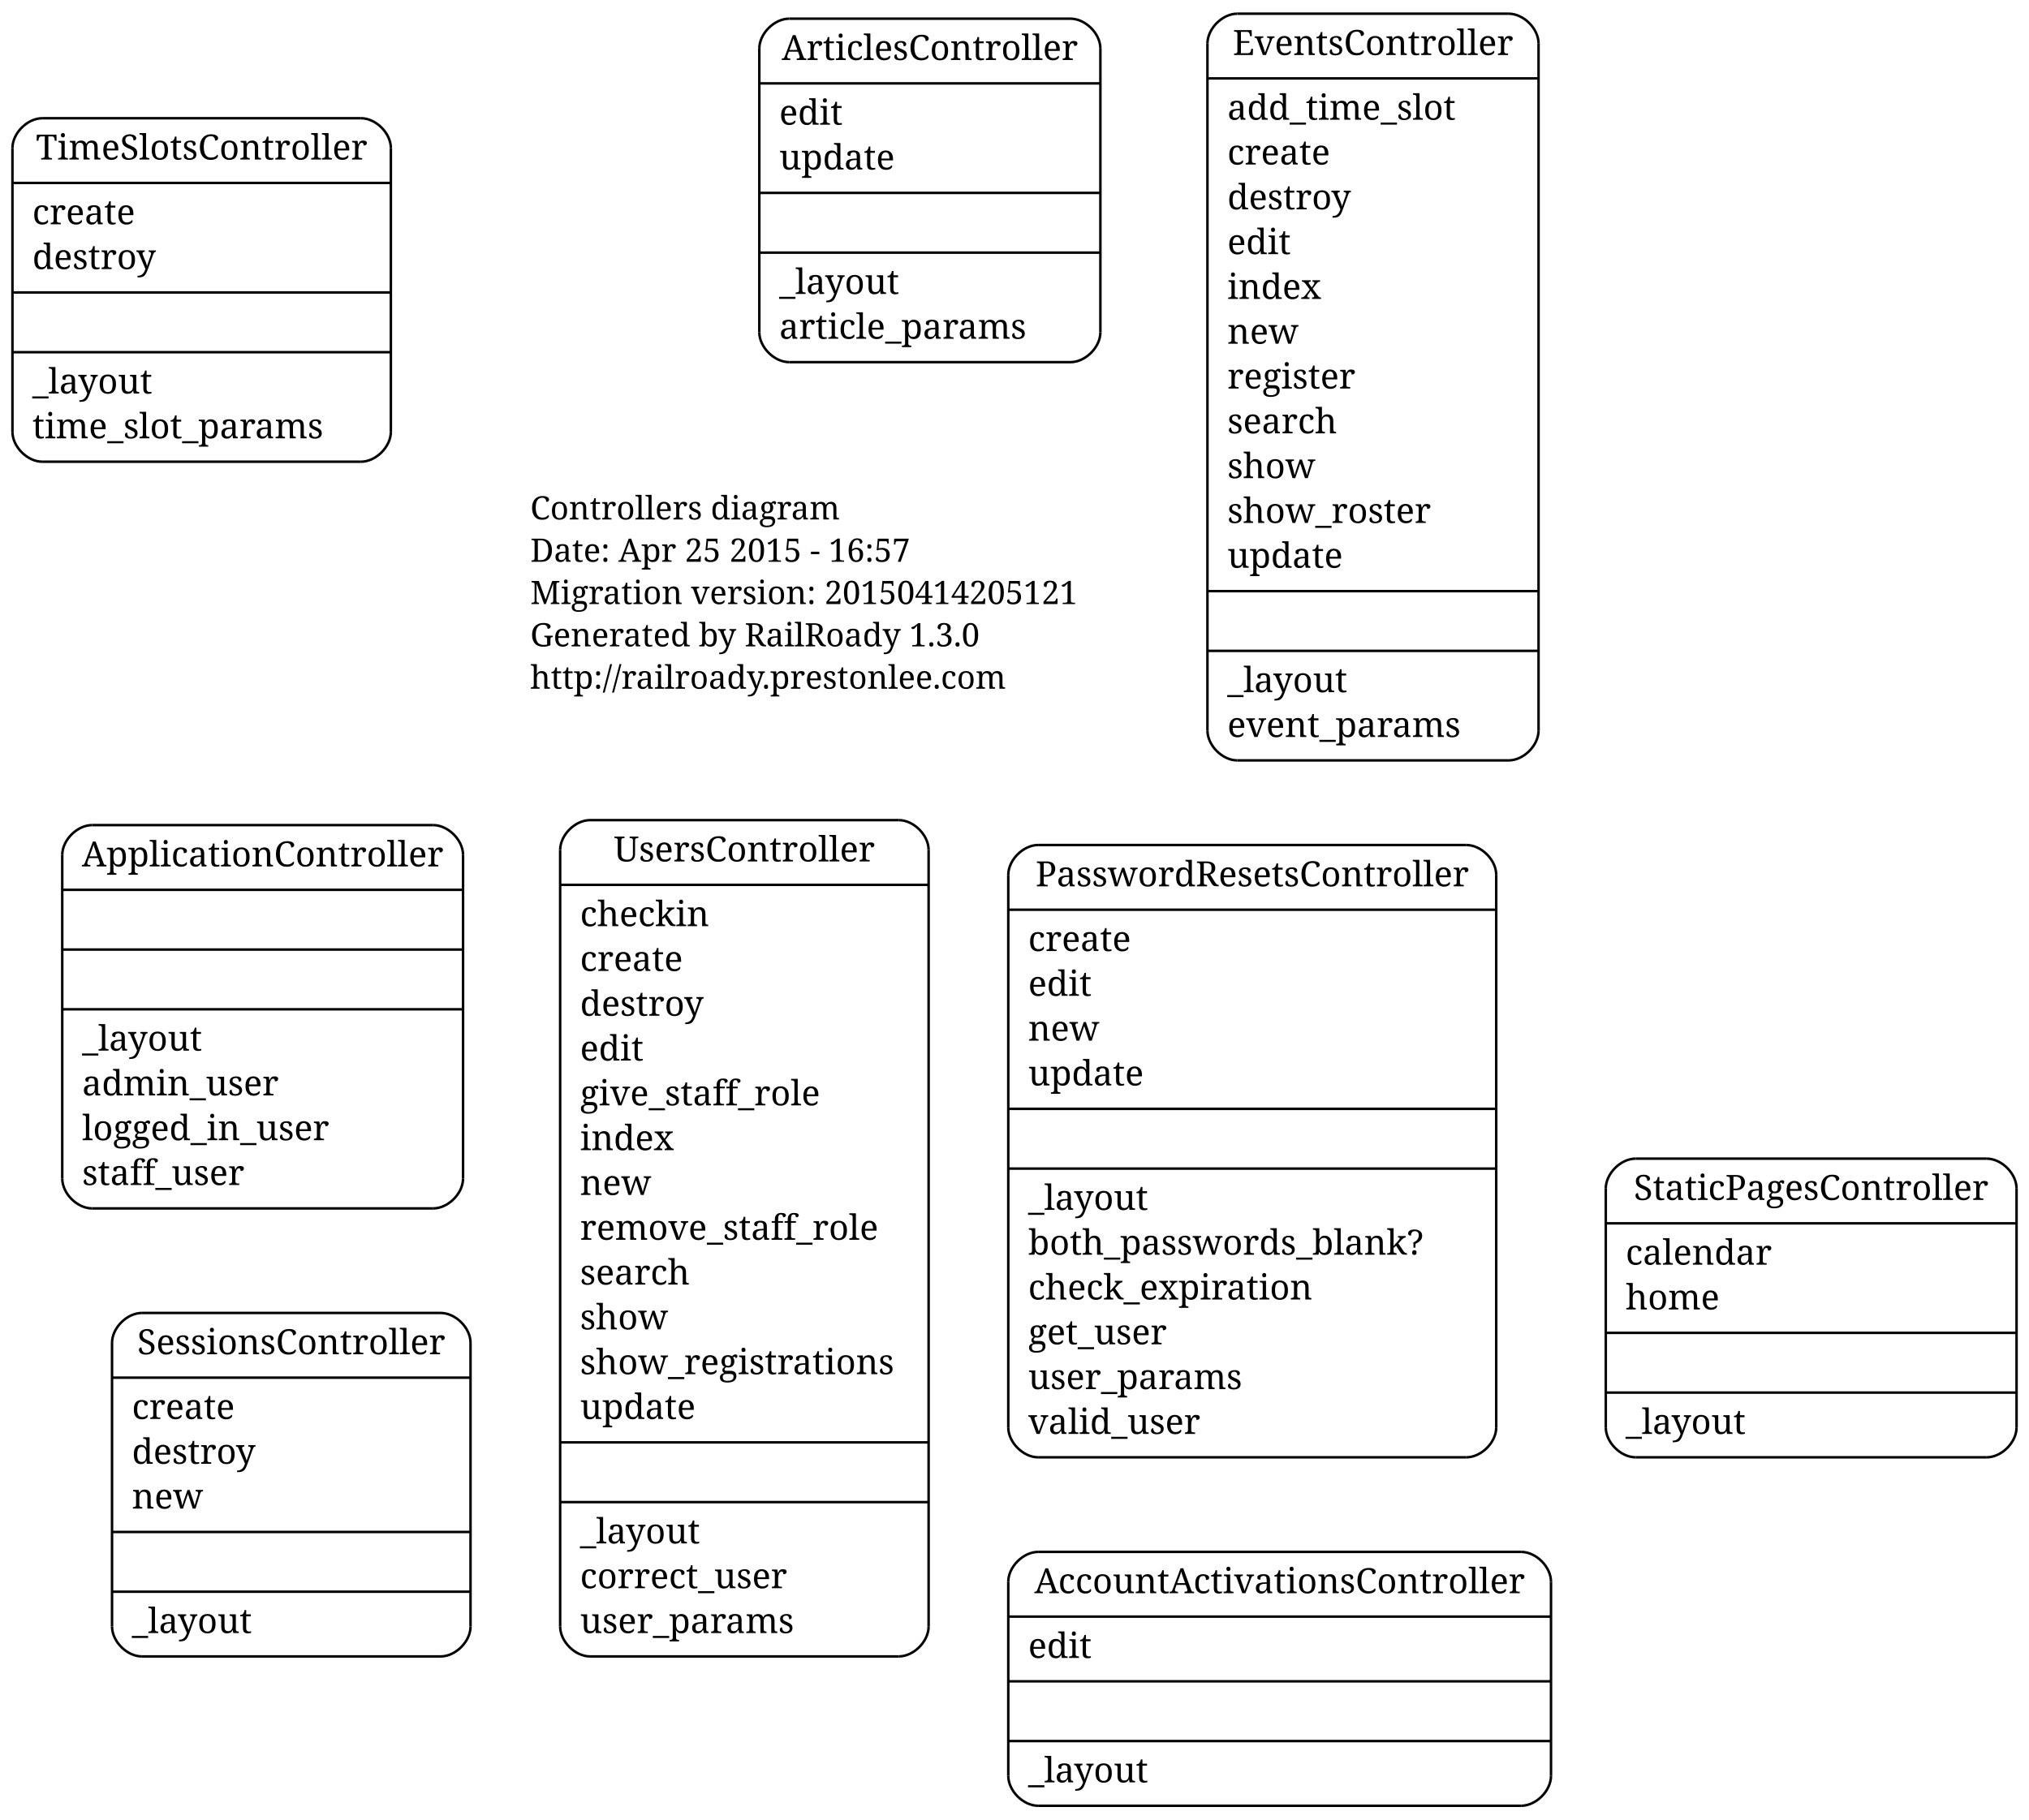
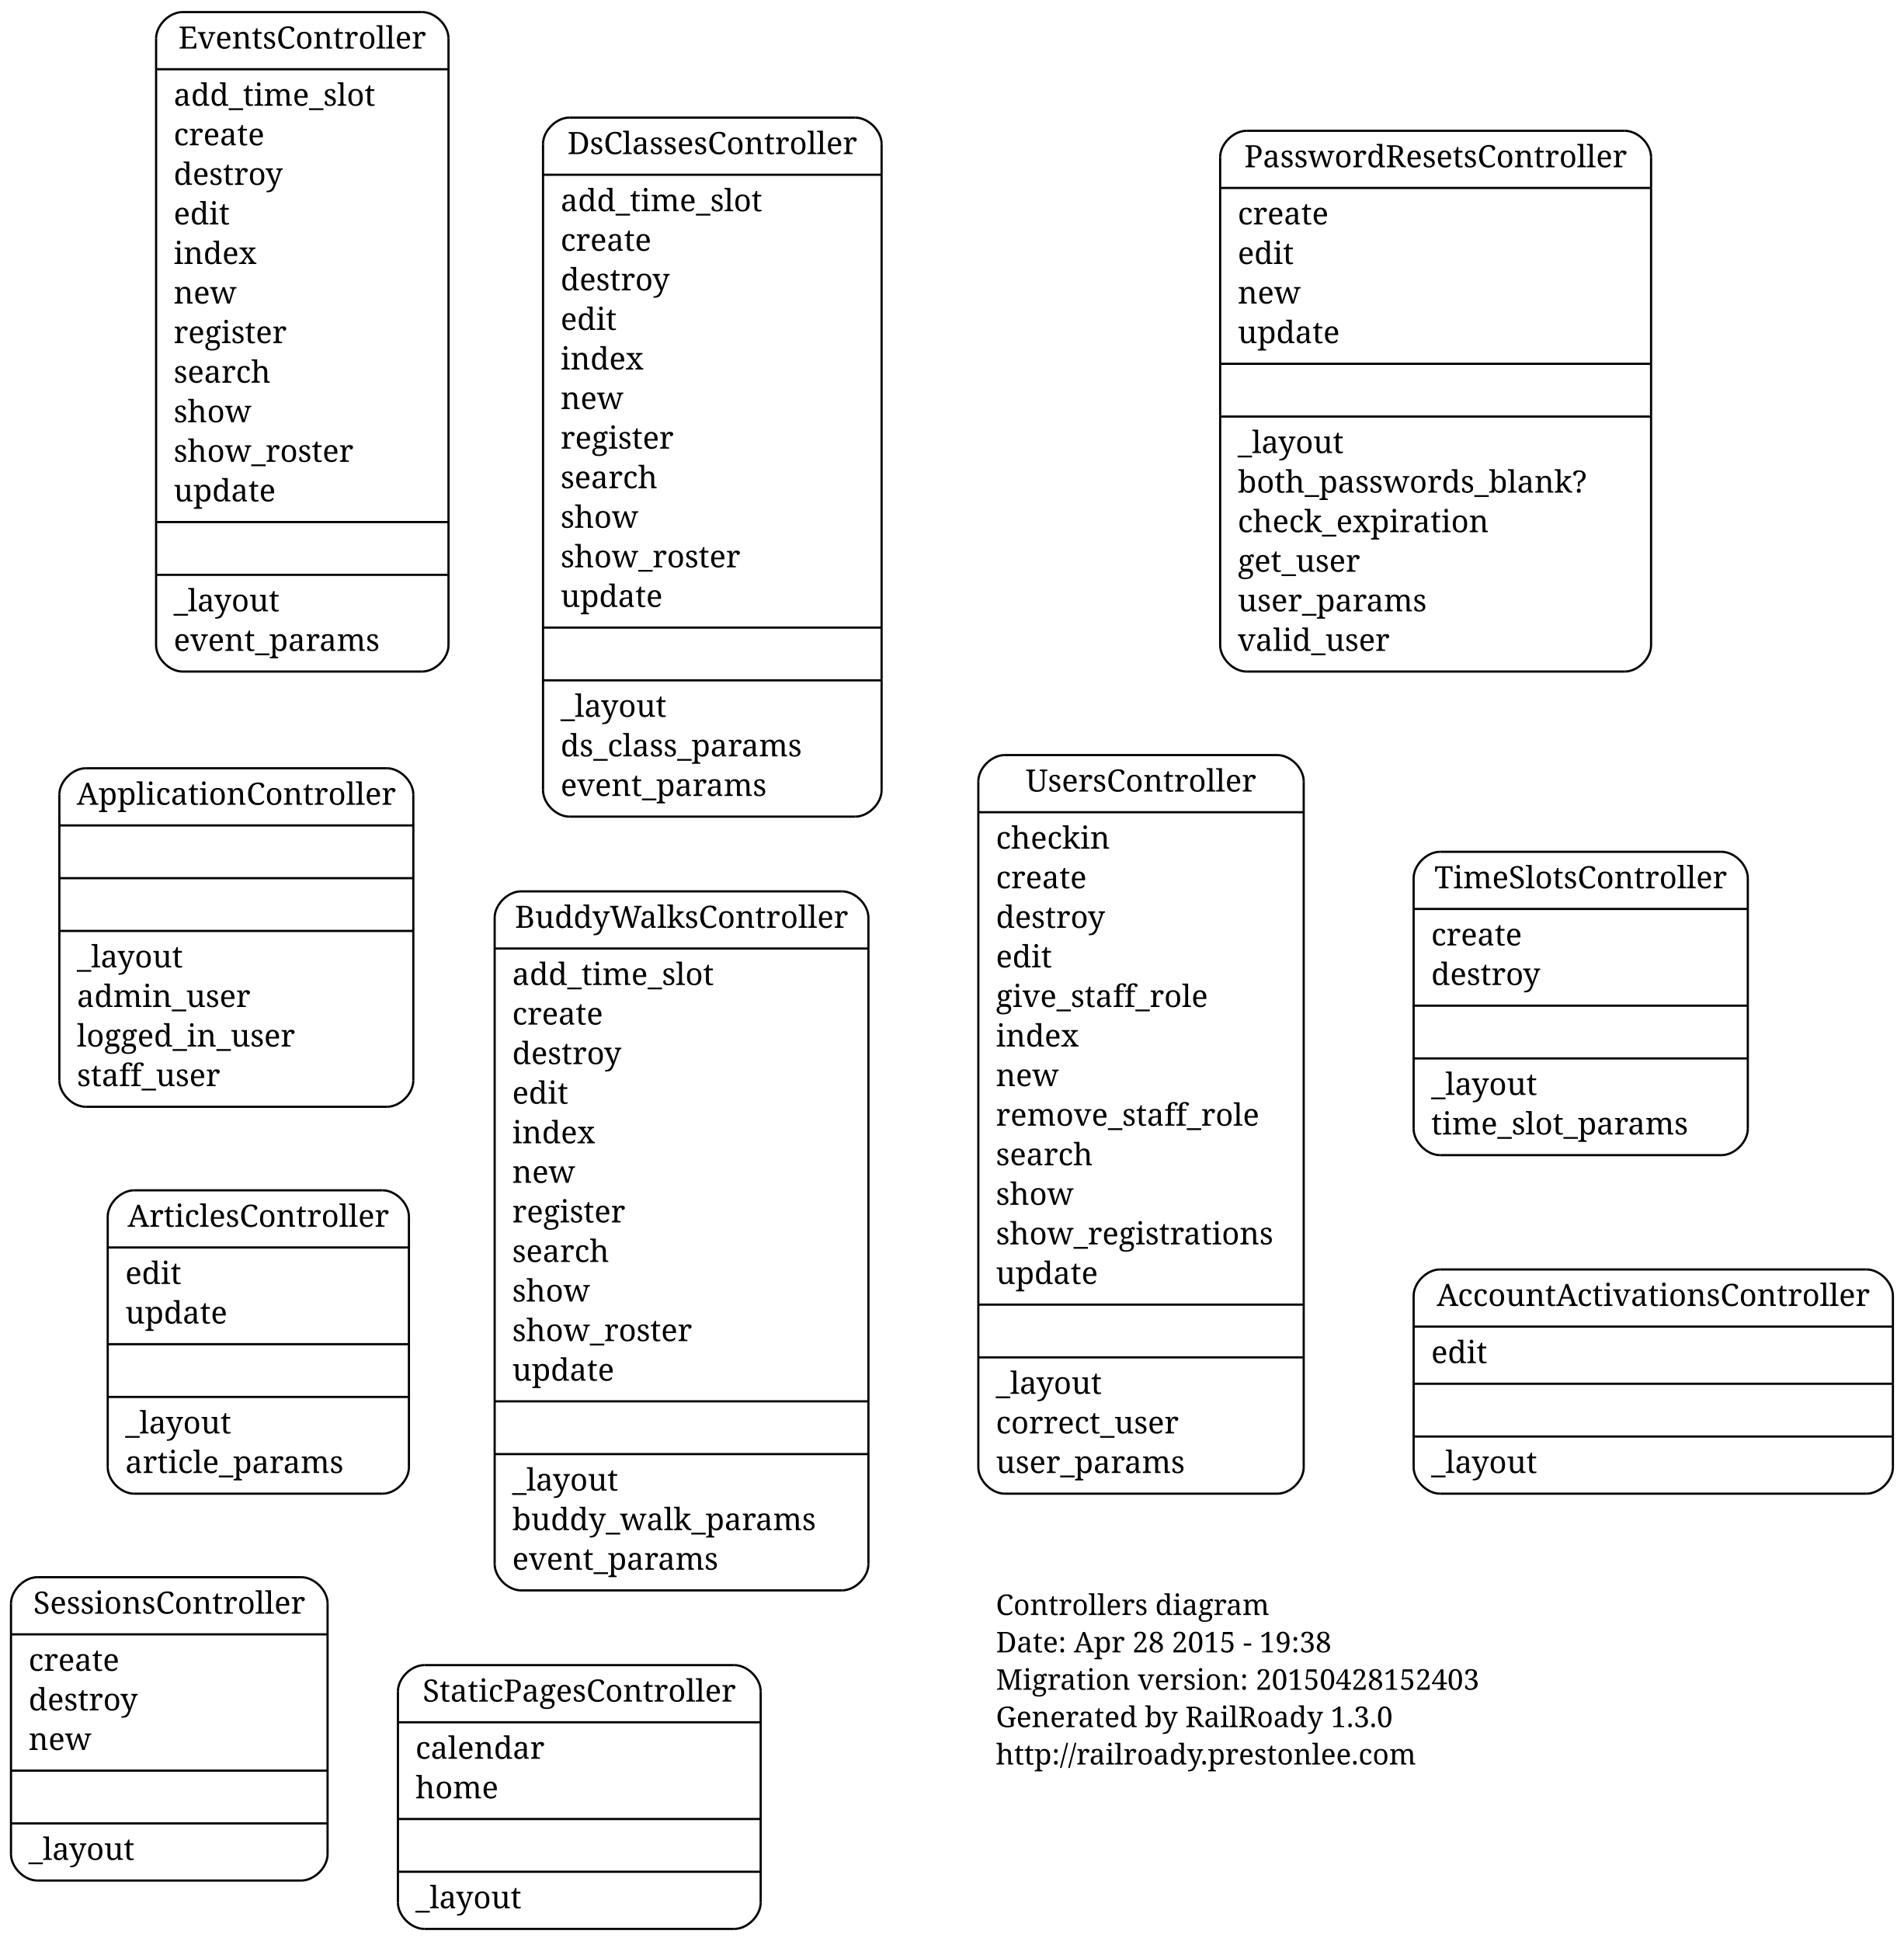
- <svg xmlns="http://www.w3.org/2000/svg" width="815pt" height="731pt" viewBox="0.00 0.00 815.00 731.00">
-   <g id="graph1" class="graph" transform="scale(1 1) rotate(0) translate(4 727)">
-     <polygon fill="white" stroke="white" points="-4,5 -4,-727 812,-727 812,5 -4,5" />
+ <svg xmlns="http://www.w3.org/2000/svg" width="866pt" height="883pt" viewBox="0.00 0.00 866.00 883.00">
+   <g id="graph1" class="graph" transform="scale(1 1) rotate(0) translate(4 879)">
+     <polygon fill="white" stroke="white" points="-4,5 -4,-879 863,-879 863,5 -4,5" />
    <g id="node1" class="node">
-       <text text-anchor="start" x="209" y="-518.3" font-family="Times Roman,serif" font-size="13.00">Controllers diagram</text>
-       <text text-anchor="start" x="209" y="-501.3" font-family="Times Roman,serif" font-size="13.00">Date: Apr 25 2015 - 16:57</text>
-       <text text-anchor="start" x="209" y="-484.3" font-family="Times Roman,serif" font-size="13.00">Migration version: 20150414205121</text>
-       <text text-anchor="start" x="209" y="-467.3" font-family="Times Roman,serif" font-size="13.00">Generated by RailRoady 1.3.0</text>
-       <text text-anchor="start" x="209" y="-450.3" font-family="Times Roman,serif" font-size="13.00">http://railroady.prestonlee.com</text>
+       <text text-anchor="start" x="449" y="-144.3" font-family="Times Roman,serif" font-size="13.00">Controllers diagram</text>
+       <text text-anchor="start" x="449" y="-127.3" font-family="Times Roman,serif" font-size="13.00">Date: Apr 28 2015 - 19:38</text>
+       <text text-anchor="start" x="449" y="-110.3" font-family="Times Roman,serif" font-size="13.00">Migration version: 20150428152403</text>
+       <text text-anchor="start" x="449" y="-93.3" font-family="Times Roman,serif" font-size="13.00">Generated by RailRoady 1.3.0</text>
+       <text text-anchor="start" x="449" y="-76.3" font-family="Times Roman,serif" font-size="13.00">http://railroady.prestonlee.com</text>
    </g>
    <g id="node2" class="node">
-       <polyline fill="none" stroke="black" points="413,-141.5 585,-141.5 " />
-       <path fill="none" stroke="black" d="M585,-141.5C591,-141.5 597,-147.5 597,-153.5" />
-       <polyline fill="none" stroke="black" points="597,-153.5 597,-375.5 " />
-       <path fill="none" stroke="black" d="M597,-375.5C597,-381.5 591,-387.5 585,-387.5" />
-       <polyline fill="none" stroke="black" points="585,-387.5 413,-387.5 " />
-       <path fill="none" stroke="black" d="M413,-387.5C407,-387.5 401,-381.5 401,-375.5" />
-       <polyline fill="none" stroke="black" points="401,-375.5 401,-153.5 " />
-       <path fill="none" stroke="black" d="M401,-153.5C401,-147.5 407,-141.5 413,-141.5" />
-       <text text-anchor="middle" x="499" y="-370.9" font-family="Times Roman,serif" font-size="14.00">PasswordResetsController</text>
-       <polyline fill="none" stroke="black" points="401,-361.5 597,-361.5 " />
-       <text text-anchor="start" x="409" y="-344.9" font-family="Times Roman,serif" font-size="14.00">create</text>
-       <text text-anchor="start" x="409" y="-326.9" font-family="Times Roman,serif" font-size="14.00">edit</text>
-       <text text-anchor="start" x="409" y="-308.9" font-family="Times Roman,serif" font-size="14.00">new</text>
-       <text text-anchor="start" x="409" y="-290.9" font-family="Times Roman,serif" font-size="14.00">update</text>
-       <polyline fill="none" stroke="black" points="401,-281.5 597,-281.5 " />
-       <polyline fill="none" stroke="black" points="401,-257.5 597,-257.5 " />
-       <text text-anchor="start" x="409" y="-240.9" font-family="Times Roman,serif" font-size="14.00">_layout</text>
-       <text text-anchor="start" x="409" y="-222.9" font-family="Times Roman,serif" font-size="14.00">both_passwords_blank?</text>
-       <text text-anchor="start" x="409" y="-204.9" font-family="Times Roman,serif" font-size="14.00">check_expiration</text>
-       <text text-anchor="start" x="409" y="-186.9" font-family="Times Roman,serif" font-size="14.00">get_user</text>
-       <text text-anchor="start" x="409" y="-168.9" font-family="Times Roman,serif" font-size="14.00">user_params</text>
-       <text text-anchor="start" x="409" y="-150.9" font-family="Times Roman,serif" font-size="14.00">valid_user</text>
+       <polyline fill="none" stroke="black" points="233,-155.5 379,-155.5 " />
+       <path fill="none" stroke="black" d="M379,-155.5C385,-155.5 391,-161.5 391,-167.5" />
+       <polyline fill="none" stroke="black" points="391,-167.5 391,-461.5 " />
+       <path fill="none" stroke="black" d="M391,-461.5C391,-467.5 385,-473.5 379,-473.5" />
+       <polyline fill="none" stroke="black" points="379,-473.5 233,-473.5 " />
+       <path fill="none" stroke="black" d="M233,-473.5C227,-473.5 221,-467.5 221,-461.5" />
+       <polyline fill="none" stroke="black" points="221,-461.5 221,-167.5 " />
+       <path fill="none" stroke="black" d="M221,-167.5C221,-161.5 227,-155.5 233,-155.5" />
+       <text text-anchor="middle" x="306" y="-456.9" font-family="Times Roman,serif" font-size="14.00">BuddyWalksController</text>
+       <polyline fill="none" stroke="black" points="221,-447.5 391,-447.5 " />
+       <text text-anchor="start" x="229" y="-430.9" font-family="Times Roman,serif" font-size="14.00">add_time_slot</text>
+       <text text-anchor="start" x="229" y="-412.9" font-family="Times Roman,serif" font-size="14.00">create</text>
+       <text text-anchor="start" x="229" y="-394.9" font-family="Times Roman,serif" font-size="14.00">destroy</text>
+       <text text-anchor="start" x="229" y="-376.9" font-family="Times Roman,serif" font-size="14.00">edit</text>
+       <text text-anchor="start" x="229" y="-358.9" font-family="Times Roman,serif" font-size="14.00">index</text>
+       <text text-anchor="start" x="229" y="-340.9" font-family="Times Roman,serif" font-size="14.00">new</text>
+       <text text-anchor="start" x="229" y="-322.9" font-family="Times Roman,serif" font-size="14.00">register</text>
+       <text text-anchor="start" x="229" y="-304.9" font-family="Times Roman,serif" font-size="14.00">search</text>
+       <text text-anchor="start" x="229" y="-286.9" font-family="Times Roman,serif" font-size="14.00">show</text>
+       <text text-anchor="start" x="229" y="-268.9" font-family="Times Roman,serif" font-size="14.00">show_roster</text>
+       <text text-anchor="start" x="229" y="-250.9" font-family="Times Roman,serif" font-size="14.00">update</text>
+       <polyline fill="none" stroke="black" points="221,-241.5 391,-241.5 " />
+       <polyline fill="none" stroke="black" points="221,-217.5 391,-217.5 " />
+       <text text-anchor="start" x="229" y="-200.9" font-family="Times Roman,serif" font-size="14.00">_layout</text>
+       <text text-anchor="start" x="229" y="-182.9" font-family="Times Roman,serif" font-size="14.00">buddy_walk_params</text>
+       <text text-anchor="start" x="229" y="-164.9" font-family="Times Roman,serif" font-size="14.00">event_params</text>
    </g>
    <g id="node3" class="node">
-       <polyline fill="none" stroke="black" points="313,-581.5 426,-581.5 " />
-       <path fill="none" stroke="black" d="M426,-581.5C432,-581.5 438,-587.5 438,-593.5" />
-       <polyline fill="none" stroke="black" points="438,-593.5 438,-707.5 " />
-       <path fill="none" stroke="black" d="M438,-707.5C438,-713.5 432,-719.5 426,-719.5" />
-       <polyline fill="none" stroke="black" points="426,-719.5 313,-719.5 " />
-       <path fill="none" stroke="black" d="M313,-719.5C307,-719.5 301,-713.5 301,-707.5" />
-       <polyline fill="none" stroke="black" points="301,-707.5 301,-593.5 " />
-       <path fill="none" stroke="black" d="M301,-593.5C301,-587.5 307,-581.5 313,-581.5" />
-       <text text-anchor="middle" x="369.5" y="-702.9" font-family="Times Roman,serif" font-size="14.00">ArticlesController</text>
-       <polyline fill="none" stroke="black" points="301,-693.5 438,-693.5 " />
-       <text text-anchor="start" x="309" y="-676.9" font-family="Times Roman,serif" font-size="14.00">edit</text>
-       <text text-anchor="start" x="309" y="-658.9" font-family="Times Roman,serif" font-size="14.00">update</text>
-       <polyline fill="none" stroke="black" points="301,-649.5 438,-649.5 " />
-       <polyline fill="none" stroke="black" points="301,-625.5 438,-625.5 " />
-       <text text-anchor="start" x="309" y="-608.9" font-family="Times Roman,serif" font-size="14.00">_layout</text>
-       <text text-anchor="start" x="309" y="-590.9" font-family="Times Roman,serif" font-size="14.00">article_params</text>
+       <polyline fill="none" stroke="black" points="563,-573.5 735,-573.5 " />
+       <path fill="none" stroke="black" d="M735,-573.5C741,-573.5 747,-579.5 747,-585.5" />
+       <polyline fill="none" stroke="black" points="747,-585.5 747,-807.5 " />
+       <path fill="none" stroke="black" d="M747,-807.5C747,-813.5 741,-819.5 735,-819.5" />
+       <polyline fill="none" stroke="black" points="735,-819.5 563,-819.5 " />
+       <path fill="none" stroke="black" d="M563,-819.5C557,-819.5 551,-813.5 551,-807.5" />
+       <polyline fill="none" stroke="black" points="551,-807.5 551,-585.5 " />
+       <path fill="none" stroke="black" d="M551,-585.5C551,-579.5 557,-573.5 563,-573.5" />
+       <text text-anchor="middle" x="649" y="-802.9" font-family="Times Roman,serif" font-size="14.00">PasswordResetsController</text>
+       <polyline fill="none" stroke="black" points="551,-793.5 747,-793.5 " />
+       <text text-anchor="start" x="559" y="-776.9" font-family="Times Roman,serif" font-size="14.00">create</text>
+       <text text-anchor="start" x="559" y="-758.9" font-family="Times Roman,serif" font-size="14.00">edit</text>
+       <text text-anchor="start" x="559" y="-740.9" font-family="Times Roman,serif" font-size="14.00">new</text>
+       <text text-anchor="start" x="559" y="-722.9" font-family="Times Roman,serif" font-size="14.00">update</text>
+       <polyline fill="none" stroke="black" points="551,-713.5 747,-713.5 " />
+       <polyline fill="none" stroke="black" points="551,-689.5 747,-689.5 " />
+       <text text-anchor="start" x="559" y="-672.9" font-family="Times Roman,serif" font-size="14.00">_layout</text>
+       <text text-anchor="start" x="559" y="-654.9" font-family="Times Roman,serif" font-size="14.00">both_passwords_blank?</text>
+       <text text-anchor="start" x="559" y="-636.9" font-family="Times Roman,serif" font-size="14.00">check_expiration</text>
+       <text text-anchor="start" x="559" y="-618.9" font-family="Times Roman,serif" font-size="14.00">get_user</text>
+       <text text-anchor="start" x="559" y="-600.9" font-family="Times Roman,serif" font-size="14.00">user_params</text>
+       <text text-anchor="start" x="559" y="-582.9" font-family="Times Roman,serif" font-size="14.00">valid_user</text>
    </g>
    <g id="node4" class="node">
-       <polyline fill="none" stroke="black" points="233,-61.5 357,-61.5 " />
-       <path fill="none" stroke="black" d="M357,-61.5C363,-61.5 369,-67.5 369,-73.5" />
-       <polyline fill="none" stroke="black" points="369,-73.5 369,-385.5 " />
-       <path fill="none" stroke="black" d="M369,-385.5C369,-391.5 363,-397.5 357,-397.5" />
-       <polyline fill="none" stroke="black" points="357,-397.5 233,-397.5 " />
-       <path fill="none" stroke="black" d="M233,-397.5C227,-397.5 221,-391.5 221,-385.5" />
-       <polyline fill="none" stroke="black" points="221,-385.5 221,-73.5 " />
-       <path fill="none" stroke="black" d="M221,-73.5C221,-67.5 227,-61.5 233,-61.5" />
-       <text text-anchor="middle" x="295" y="-380.9" font-family="Times Roman,serif" font-size="14.00">UsersController</text>
-       <polyline fill="none" stroke="black" points="221,-371.5 369,-371.5 " />
-       <text text-anchor="start" x="229" y="-354.9" font-family="Times Roman,serif" font-size="14.00">checkin</text>
-       <text text-anchor="start" x="229" y="-336.9" font-family="Times Roman,serif" font-size="14.00">create</text>
-       <text text-anchor="start" x="229" y="-318.9" font-family="Times Roman,serif" font-size="14.00">destroy</text>
-       <text text-anchor="start" x="229" y="-300.9" font-family="Times Roman,serif" font-size="14.00">edit</text>
-       <text text-anchor="start" x="229" y="-282.9" font-family="Times Roman,serif" font-size="14.00">give_staff_role</text>
-       <text text-anchor="start" x="229" y="-264.9" font-family="Times Roman,serif" font-size="14.00">index</text>
-       <text text-anchor="start" x="229" y="-246.9" font-family="Times Roman,serif" font-size="14.00">new</text>
-       <text text-anchor="start" x="229" y="-228.9" font-family="Times Roman,serif" font-size="14.00">remove_staff_role</text>
-       <text text-anchor="start" x="229" y="-210.9" font-family="Times Roman,serif" font-size="14.00">search</text>
-       <text text-anchor="start" x="229" y="-192.9" font-family="Times Roman,serif" font-size="14.00">show</text>
-       <text text-anchor="start" x="229" y="-174.9" font-family="Times Roman,serif" font-size="14.00">show_registrations</text>
-       <text text-anchor="start" x="229" y="-156.9" font-family="Times Roman,serif" font-size="14.00">update</text>
-       <polyline fill="none" stroke="black" points="221,-147.5 369,-147.5 " />
-       <polyline fill="none" stroke="black" points="221,-123.5 369,-123.5 " />
-       <text text-anchor="start" x="229" y="-106.9" font-family="Times Roman,serif" font-size="14.00">_layout</text>
-       <text text-anchor="start" x="229" y="-88.9" font-family="Times Roman,serif" font-size="14.00">correct_user</text>
-       <text text-anchor="start" x="229" y="-70.9" font-family="Times Roman,serif" font-size="14.00">user_params</text>
+       <polyline fill="none" stroke="black" points="255,-507.5 385,-507.5 " />
+       <path fill="none" stroke="black" d="M385,-507.5C391,-507.5 397,-513.5 397,-519.5" />
+       <polyline fill="none" stroke="black" points="397,-519.5 397,-813.5 " />
+       <path fill="none" stroke="black" d="M397,-813.5C397,-819.5 391,-825.5 385,-825.5" />
+       <polyline fill="none" stroke="black" points="385,-825.5 255,-825.5 " />
+       <path fill="none" stroke="black" d="M255,-825.5C249,-825.5 243,-819.5 243,-813.5" />
+       <polyline fill="none" stroke="black" points="243,-813.5 243,-519.5 " />
+       <path fill="none" stroke="black" d="M243,-519.5C243,-513.5 249,-507.5 255,-507.5" />
+       <text text-anchor="middle" x="320" y="-808.9" font-family="Times Roman,serif" font-size="14.00">DsClassesController</text>
+       <polyline fill="none" stroke="black" points="243,-799.5 397,-799.5 " />
+       <text text-anchor="start" x="251" y="-782.9" font-family="Times Roman,serif" font-size="14.00">add_time_slot</text>
+       <text text-anchor="start" x="251" y="-764.9" font-family="Times Roman,serif" font-size="14.00">create</text>
+       <text text-anchor="start" x="251" y="-746.9" font-family="Times Roman,serif" font-size="14.00">destroy</text>
+       <text text-anchor="start" x="251" y="-728.9" font-family="Times Roman,serif" font-size="14.00">edit</text>
+       <text text-anchor="start" x="251" y="-710.9" font-family="Times Roman,serif" font-size="14.00">index</text>
+       <text text-anchor="start" x="251" y="-692.9" font-family="Times Roman,serif" font-size="14.00">new</text>
+       <text text-anchor="start" x="251" y="-674.9" font-family="Times Roman,serif" font-size="14.00">register</text>
+       <text text-anchor="start" x="251" y="-656.9" font-family="Times Roman,serif" font-size="14.00">search</text>
+       <text text-anchor="start" x="251" y="-638.9" font-family="Times Roman,serif" font-size="14.00">show</text>
+       <text text-anchor="start" x="251" y="-620.9" font-family="Times Roman,serif" font-size="14.00">show_roster</text>
+       <text text-anchor="start" x="251" y="-602.9" font-family="Times Roman,serif" font-size="14.00">update</text>
+       <polyline fill="none" stroke="black" points="243,-593.5 397,-593.5 " />
+       <polyline fill="none" stroke="black" points="243,-569.5 397,-569.5 " />
+       <text text-anchor="start" x="251" y="-552.9" font-family="Times Roman,serif" font-size="14.00">_layout</text>
+       <text text-anchor="start" x="251" y="-534.9" font-family="Times Roman,serif" font-size="14.00">ds_class_params</text>
+       <text text-anchor="start" x="251" y="-516.9" font-family="Times Roman,serif" font-size="14.00">event_params</text>
    </g>
    <g id="node5" class="node">
-       <polyline fill="none" stroke="black" points="53,-61.5 173,-61.5 " />
-       <path fill="none" stroke="black" d="M173,-61.5C179,-61.5 185,-67.5 185,-73.5" />
-       <polyline fill="none" stroke="black" points="185,-73.5 185,-187.5 " />
-       <path fill="none" stroke="black" d="M185,-187.5C185,-193.5 179,-199.5 173,-199.5" />
-       <polyline fill="none" stroke="black" points="173,-199.5 53,-199.5 " />
-       <path fill="none" stroke="black" d="M53,-199.5C47,-199.5 41,-193.5 41,-187.5" />
-       <polyline fill="none" stroke="black" points="41,-187.5 41,-73.5 " />
-       <path fill="none" stroke="black" d="M41,-73.5C41,-67.5 47,-61.5 53,-61.5" />
-       <text text-anchor="middle" x="113" y="-182.9" font-family="Times Roman,serif" font-size="14.00">SessionsController</text>
-       <polyline fill="none" stroke="black" points="41,-173.5 185,-173.5 " />
-       <text text-anchor="start" x="49" y="-156.9" font-family="Times Roman,serif" font-size="14.00">create</text>
-       <text text-anchor="start" x="49" y="-138.9" font-family="Times Roman,serif" font-size="14.00">destroy</text>
-       <text text-anchor="start" x="49" y="-120.9" font-family="Times Roman,serif" font-size="14.00">new</text>
-       <polyline fill="none" stroke="black" points="41,-111.5 185,-111.5 " />
-       <polyline fill="none" stroke="black" points="41,-87.5 185,-87.5 " />
-       <text text-anchor="start" x="49" y="-70.9" font-family="Times Roman,serif" font-size="14.00">_layout</text>
+       <polyline fill="none" stroke="black" points="57,-199.5 170,-199.5 " />
+       <path fill="none" stroke="black" d="M170,-199.5C176,-199.5 182,-205.5 182,-211.5" />
+       <polyline fill="none" stroke="black" points="182,-211.5 182,-325.5 " />
+       <path fill="none" stroke="black" d="M182,-325.5C182,-331.5 176,-337.5 170,-337.5" />
+       <polyline fill="none" stroke="black" points="170,-337.5 57,-337.5 " />
+       <path fill="none" stroke="black" d="M57,-337.5C51,-337.5 45,-331.5 45,-325.5" />
+       <polyline fill="none" stroke="black" points="45,-325.5 45,-211.5 " />
+       <path fill="none" stroke="black" d="M45,-211.5C45,-205.5 51,-199.5 57,-199.5" />
+       <text text-anchor="middle" x="113.5" y="-320.9" font-family="Times Roman,serif" font-size="14.00">ArticlesController</text>
+       <polyline fill="none" stroke="black" points="45,-311.5 182,-311.5 " />
+       <text text-anchor="start" x="53" y="-294.9" font-family="Times Roman,serif" font-size="14.00">edit</text>
+       <text text-anchor="start" x="53" y="-276.9" font-family="Times Roman,serif" font-size="14.00">update</text>
+       <polyline fill="none" stroke="black" points="45,-267.5 182,-267.5 " />
+       <polyline fill="none" stroke="black" points="45,-243.5 182,-243.5 " />
+       <text text-anchor="start" x="53" y="-226.9" font-family="Times Roman,serif" font-size="14.00">_layout</text>
+       <text text-anchor="start" x="53" y="-208.9" font-family="Times Roman,serif" font-size="14.00">article_params</text>
    </g>
    <g id="node6" class="node">
-       <polyline fill="none" stroke="black" points="13,-541.5 141,-541.5 " />
-       <path fill="none" stroke="black" d="M141,-541.5C147,-541.5 153,-547.5 153,-553.5" />
-       <polyline fill="none" stroke="black" points="153,-553.5 153,-667.5 " />
-       <path fill="none" stroke="black" d="M153,-667.5C153,-673.5 147,-679.5 141,-679.5" />
-       <polyline fill="none" stroke="black" points="141,-679.5 13,-679.5 " />
-       <path fill="none" stroke="black" d="M13,-679.5C7,-679.5 1,-673.5 1,-667.5" />
-       <polyline fill="none" stroke="black" points="1,-667.5 1,-553.5 " />
-       <path fill="none" stroke="black" d="M1,-553.5C1,-547.5 7,-541.5 13,-541.5" />
-       <text text-anchor="middle" x="77" y="-662.9" font-family="Times Roman,serif" font-size="14.00">TimeSlotsController</text>
-       <polyline fill="none" stroke="black" points="1,-653.5 153,-653.5 " />
-       <text text-anchor="start" x="9" y="-636.9" font-family="Times Roman,serif" font-size="14.00">create</text>
-       <text text-anchor="start" x="9" y="-618.9" font-family="Times Roman,serif" font-size="14.00">destroy</text>
-       <polyline fill="none" stroke="black" points="1,-609.5 153,-609.5 " />
-       <polyline fill="none" stroke="black" points="1,-585.5 153,-585.5 " />
-       <text text-anchor="start" x="9" y="-568.9" font-family="Times Roman,serif" font-size="14.00">_layout</text>
-       <text text-anchor="start" x="9" y="-550.9" font-family="Times Roman,serif" font-size="14.00">time_slot_params</text>
+       <polyline fill="none" stroke="black" points="453,-199.5 577,-199.5 " />
+       <path fill="none" stroke="black" d="M577,-199.5C583,-199.5 589,-205.5 589,-211.5" />
+       <polyline fill="none" stroke="black" points="589,-211.5 589,-523.5 " />
+       <path fill="none" stroke="black" d="M589,-523.5C589,-529.5 583,-535.5 577,-535.5" />
+       <polyline fill="none" stroke="black" points="577,-535.5 453,-535.5 " />
+       <path fill="none" stroke="black" d="M453,-535.5C447,-535.5 441,-529.5 441,-523.5" />
+       <polyline fill="none" stroke="black" points="441,-523.5 441,-211.5 " />
+       <path fill="none" stroke="black" d="M441,-211.5C441,-205.5 447,-199.5 453,-199.5" />
+       <text text-anchor="middle" x="515" y="-518.9" font-family="Times Roman,serif" font-size="14.00">UsersController</text>
+       <polyline fill="none" stroke="black" points="441,-509.5 589,-509.5 " />
+       <text text-anchor="start" x="449" y="-492.9" font-family="Times Roman,serif" font-size="14.00">checkin</text>
+       <text text-anchor="start" x="449" y="-474.9" font-family="Times Roman,serif" font-size="14.00">create</text>
+       <text text-anchor="start" x="449" y="-456.9" font-family="Times Roman,serif" font-size="14.00">destroy</text>
+       <text text-anchor="start" x="449" y="-438.9" font-family="Times Roman,serif" font-size="14.00">edit</text>
+       <text text-anchor="start" x="449" y="-420.9" font-family="Times Roman,serif" font-size="14.00">give_staff_role</text>
+       <text text-anchor="start" x="449" y="-402.9" font-family="Times Roman,serif" font-size="14.00">index</text>
+       <text text-anchor="start" x="449" y="-384.9" font-family="Times Roman,serif" font-size="14.00">new</text>
+       <text text-anchor="start" x="449" y="-366.9" font-family="Times Roman,serif" font-size="14.00">remove_staff_role</text>
+       <text text-anchor="start" x="449" y="-348.9" font-family="Times Roman,serif" font-size="14.00">search</text>
+       <text text-anchor="start" x="449" y="-330.9" font-family="Times Roman,serif" font-size="14.00">show</text>
+       <text text-anchor="start" x="449" y="-312.9" font-family="Times Roman,serif" font-size="14.00">show_registrations</text>
+       <text text-anchor="start" x="449" y="-294.9" font-family="Times Roman,serif" font-size="14.00">update</text>
+       <polyline fill="none" stroke="black" points="441,-285.5 589,-285.5 " />
+       <polyline fill="none" stroke="black" points="441,-261.5 589,-261.5 " />
+       <text text-anchor="start" x="449" y="-244.9" font-family="Times Roman,serif" font-size="14.00">_layout</text>
+       <text text-anchor="start" x="449" y="-226.9" font-family="Times Roman,serif" font-size="14.00">correct_user</text>
+       <text text-anchor="start" x="449" y="-208.9" font-family="Times Roman,serif" font-size="14.00">user_params</text>
    </g>
    <g id="node7" class="node">
-       <polyline fill="none" stroke="black" points="653,-141.5 794,-141.5 " />
-       <path fill="none" stroke="black" d="M794,-141.5C800,-141.5 806,-147.5 806,-153.5" />
-       <polyline fill="none" stroke="black" points="806,-153.5 806,-249.5 " />
-       <path fill="none" stroke="black" d="M806,-249.5C806,-255.5 800,-261.5 794,-261.5" />
-       <polyline fill="none" stroke="black" points="794,-261.5 653,-261.5 " />
-       <path fill="none" stroke="black" d="M653,-261.5C647,-261.5 641,-255.5 641,-249.5" />
-       <polyline fill="none" stroke="black" points="641,-249.5 641,-153.5 " />
-       <path fill="none" stroke="black" d="M641,-153.5C641,-147.5 647,-141.5 653,-141.5" />
-       <text text-anchor="middle" x="723.5" y="-244.9" font-family="Times Roman,serif" font-size="14.00">StaticPagesController</text>
-       <polyline fill="none" stroke="black" points="641,-235.5 806,-235.5 " />
-       <text text-anchor="start" x="649" y="-218.9" font-family="Times Roman,serif" font-size="14.00">calendar</text>
-       <text text-anchor="start" x="649" y="-200.9" font-family="Times Roman,serif" font-size="14.00">home</text>
-       <polyline fill="none" stroke="black" points="641,-191.5 806,-191.5 " />
-       <polyline fill="none" stroke="black" points="641,-167.5 806,-167.5 " />
-       <text text-anchor="start" x="649" y="-150.9" font-family="Times Roman,serif" font-size="14.00">_layout</text>
+       <polyline fill="none" stroke="black" points="13,-23.5 133,-23.5 " />
+       <path fill="none" stroke="black" d="M133,-23.5C139,-23.5 145,-29.5 145,-35.5" />
+       <polyline fill="none" stroke="black" points="145,-35.5 145,-149.5 " />
+       <path fill="none" stroke="black" d="M145,-149.5C145,-155.5 139,-161.5 133,-161.5" />
+       <polyline fill="none" stroke="black" points="133,-161.5 13,-161.5 " />
+       <path fill="none" stroke="black" d="M13,-161.5C7,-161.5 1,-155.5 1,-149.5" />
+       <polyline fill="none" stroke="black" points="1,-149.5 1,-35.5 " />
+       <path fill="none" stroke="black" d="M1,-35.5C1,-29.5 7,-23.5 13,-23.5" />
+       <text text-anchor="middle" x="73" y="-144.9" font-family="Times Roman,serif" font-size="14.00">SessionsController</text>
+       <polyline fill="none" stroke="black" points="1,-135.5 145,-135.5 " />
+       <text text-anchor="start" x="9" y="-118.9" font-family="Times Roman,serif" font-size="14.00">create</text>
+       <text text-anchor="start" x="9" y="-100.9" font-family="Times Roman,serif" font-size="14.00">destroy</text>
+       <text text-anchor="start" x="9" y="-82.9" font-family="Times Roman,serif" font-size="14.00">new</text>
+       <polyline fill="none" stroke="black" points="1,-73.5 145,-73.5 " />
+       <polyline fill="none" stroke="black" points="1,-49.5 145,-49.5 " />
+       <text text-anchor="start" x="9" y="-32.9" font-family="Times Roman,serif" font-size="14.00">_layout</text>
    </g>
    <g id="node8" class="node">
-       <polyline fill="none" stroke="black" points="493,-421.5 602,-421.5 " />
-       <path fill="none" stroke="black" d="M602,-421.5C608,-421.5 614,-427.5 614,-433.5" />
-       <polyline fill="none" stroke="black" points="614,-433.5 614,-709.5 " />
-       <path fill="none" stroke="black" d="M614,-709.5C614,-715.5 608,-721.5 602,-721.5" />
-       <polyline fill="none" stroke="black" points="602,-721.5 493,-721.5 " />
-       <path fill="none" stroke="black" d="M493,-721.5C487,-721.5 481,-715.5 481,-709.5" />
-       <polyline fill="none" stroke="black" points="481,-709.5 481,-433.5 " />
-       <path fill="none" stroke="black" d="M481,-433.5C481,-427.5 487,-421.5 493,-421.5" />
-       <text text-anchor="middle" x="547.5" y="-704.9" font-family="Times Roman,serif" font-size="14.00">EventsController</text>
-       <polyline fill="none" stroke="black" points="481,-695.5 614,-695.5 " />
-       <text text-anchor="start" x="489" y="-678.9" font-family="Times Roman,serif" font-size="14.00">add_time_slot</text>
-       <text text-anchor="start" x="489" y="-660.9" font-family="Times Roman,serif" font-size="14.00">create</text>
-       <text text-anchor="start" x="489" y="-642.9" font-family="Times Roman,serif" font-size="14.00">destroy</text>
-       <text text-anchor="start" x="489" y="-624.9" font-family="Times Roman,serif" font-size="14.00">edit</text>
-       <text text-anchor="start" x="489" y="-606.9" font-family="Times Roman,serif" font-size="14.00">index</text>
-       <text text-anchor="start" x="489" y="-588.9" font-family="Times Roman,serif" font-size="14.00">new</text>
-       <text text-anchor="start" x="489" y="-570.9" font-family="Times Roman,serif" font-size="14.00">register</text>
-       <text text-anchor="start" x="489" y="-552.9" font-family="Times Roman,serif" font-size="14.00">search</text>
-       <text text-anchor="start" x="489" y="-534.9" font-family="Times Roman,serif" font-size="14.00">show</text>
-       <text text-anchor="start" x="489" y="-516.9" font-family="Times Roman,serif" font-size="14.00">show_roster</text>
-       <text text-anchor="start" x="489" y="-498.9" font-family="Times Roman,serif" font-size="14.00">update</text>
-       <polyline fill="none" stroke="black" points="481,-489.5 614,-489.5 " />
-       <polyline fill="none" stroke="black" points="481,-465.5 614,-465.5 " />
-       <text text-anchor="start" x="489" y="-448.9" font-family="Times Roman,serif" font-size="14.00">_layout</text>
-       <text text-anchor="start" x="489" y="-430.9" font-family="Times Roman,serif" font-size="14.00">event_params</text>
+       <polyline fill="none" stroke="black" points="651,-353.5 779,-353.5 " />
+       <path fill="none" stroke="black" d="M779,-353.5C785,-353.5 791,-359.5 791,-365.5" />
+       <polyline fill="none" stroke="black" points="791,-365.5 791,-479.5 " />
+       <path fill="none" stroke="black" d="M791,-479.5C791,-485.5 785,-491.5 779,-491.5" />
+       <polyline fill="none" stroke="black" points="779,-491.5 651,-491.5 " />
+       <path fill="none" stroke="black" d="M651,-491.5C645,-491.5 639,-485.5 639,-479.5" />
+       <polyline fill="none" stroke="black" points="639,-479.5 639,-365.5 " />
+       <path fill="none" stroke="black" d="M639,-365.5C639,-359.5 645,-353.5 651,-353.5" />
+       <text text-anchor="middle" x="715" y="-474.9" font-family="Times Roman,serif" font-size="14.00">TimeSlotsController</text>
+       <polyline fill="none" stroke="black" points="639,-465.5 791,-465.5 " />
+       <text text-anchor="start" x="647" y="-448.9" font-family="Times Roman,serif" font-size="14.00">create</text>
+       <text text-anchor="start" x="647" y="-430.9" font-family="Times Roman,serif" font-size="14.00">destroy</text>
+       <polyline fill="none" stroke="black" points="639,-421.5 791,-421.5 " />
+       <polyline fill="none" stroke="black" points="639,-397.5 791,-397.5 " />
+       <text text-anchor="start" x="647" y="-380.9" font-family="Times Roman,serif" font-size="14.00">_layout</text>
+       <text text-anchor="start" x="647" y="-362.9" font-family="Times Roman,serif" font-size="14.00">time_slot_params</text>
    </g>
    <g id="node9" class="node">
-       <polyline fill="none" stroke="black" points="33,-241.5 170,-241.5 " />
-       <path fill="none" stroke="black" d="M170,-241.5C176,-241.5 182,-247.5 182,-253.5" />
-       <polyline fill="none" stroke="black" points="182,-253.5 182,-383.5 " />
-       <path fill="none" stroke="black" d="M182,-383.5C182,-389.5 176,-395.5 170,-395.5" />
-       <polyline fill="none" stroke="black" points="170,-395.5 33,-395.5 " />
-       <path fill="none" stroke="black" d="M33,-395.5C27,-395.5 21,-389.5 21,-383.5" />
-       <polyline fill="none" stroke="black" points="21,-383.5 21,-253.5 " />
-       <path fill="none" stroke="black" d="M21,-253.5C21,-247.5 27,-241.5 33,-241.5" />
-       <text text-anchor="middle" x="101.5" y="-378.9" font-family="Times Roman,serif" font-size="14.00">ApplicationController</text>
-       <polyline fill="none" stroke="black" points="21,-369.5 182,-369.5 " />
-       <polyline fill="none" stroke="black" points="21,-345.5 182,-345.5 " />
-       <polyline fill="none" stroke="black" points="21,-321.5 182,-321.5 " />
-       <text text-anchor="start" x="29" y="-304.9" font-family="Times Roman,serif" font-size="14.00">_layout</text>
-       <text text-anchor="start" x="29" y="-286.9" font-family="Times Roman,serif" font-size="14.00">admin_user</text>
-       <text text-anchor="start" x="29" y="-268.9" font-family="Times Roman,serif" font-size="14.00">logged_in_user</text>
-       <text text-anchor="start" x="29" y="-250.9" font-family="Times Roman,serif" font-size="14.00">staff_user</text>
+       <polyline fill="none" stroke="black" points="189,-1.5 330,-1.5 " />
+       <path fill="none" stroke="black" d="M330,-1.5C336,-1.5 342,-7.5 342,-13.5" />
+       <polyline fill="none" stroke="black" points="342,-13.5 342,-109.5 " />
+       <path fill="none" stroke="black" d="M342,-109.5C342,-115.5 336,-121.5 330,-121.5" />
+       <polyline fill="none" stroke="black" points="330,-121.5 189,-121.5 " />
+       <path fill="none" stroke="black" d="M189,-121.5C183,-121.5 177,-115.5 177,-109.5" />
+       <polyline fill="none" stroke="black" points="177,-109.5 177,-13.5 " />
+       <path fill="none" stroke="black" d="M177,-13.5C177,-7.5 183,-1.5 189,-1.5" />
+       <text text-anchor="middle" x="259.5" y="-104.9" font-family="Times Roman,serif" font-size="14.00">StaticPagesController</text>
+       <polyline fill="none" stroke="black" points="177,-95.5 342,-95.5 " />
+       <text text-anchor="start" x="185" y="-78.9" font-family="Times Roman,serif" font-size="14.00">calendar</text>
+       <text text-anchor="start" x="185" y="-60.9" font-family="Times Roman,serif" font-size="14.00">home</text>
+       <polyline fill="none" stroke="black" points="177,-51.5 342,-51.5 " />
+       <polyline fill="none" stroke="black" points="177,-27.5 342,-27.5 " />
+       <text text-anchor="start" x="185" y="-10.9" font-family="Times Roman,serif" font-size="14.00">_layout</text>
    </g>
    <g id="node10" class="node">
-       <polyline fill="none" stroke="black" points="413,-1.5 607,-1.5 " />
-       <path fill="none" stroke="black" d="M607,-1.5C613,-1.5 619,-7.5 619,-13.5" />
-       <polyline fill="none" stroke="black" points="619,-13.5 619,-91.5 " />
-       <path fill="none" stroke="black" d="M619,-91.5C619,-97.5 613,-103.5 607,-103.5" />
-       <polyline fill="none" stroke="black" points="607,-103.5 413,-103.5 " />
-       <path fill="none" stroke="black" d="M413,-103.5C407,-103.5 401,-97.5 401,-91.5" />
-       <polyline fill="none" stroke="black" points="401,-91.5 401,-13.5 " />
-       <path fill="none" stroke="black" d="M401,-13.5C401,-7.5 407,-1.5 413,-1.5" />
-       <text text-anchor="middle" x="510" y="-86.9" font-family="Times Roman,serif" font-size="14.00">AccountActivationsController</text>
-       <polyline fill="none" stroke="black" points="401,-77.5 619,-77.5 " />
-       <text text-anchor="start" x="409" y="-60.9" font-family="Times Roman,serif" font-size="14.00">edit</text>
-       <polyline fill="none" stroke="black" points="401,-51.5 619,-51.5 " />
-       <polyline fill="none" stroke="black" points="401,-27.5 619,-27.5 " />
-       <text text-anchor="start" x="409" y="-10.9" font-family="Times Roman,serif" font-size="14.00">_layout</text>
+       <polyline fill="none" stroke="black" points="79,-573.5 188,-573.5 " />
+       <path fill="none" stroke="black" d="M188,-573.5C194,-573.5 200,-579.5 200,-585.5" />
+       <polyline fill="none" stroke="black" points="200,-585.5 200,-861.5 " />
+       <path fill="none" stroke="black" d="M200,-861.5C200,-867.5 194,-873.5 188,-873.5" />
+       <polyline fill="none" stroke="black" points="188,-873.5 79,-873.5 " />
+       <path fill="none" stroke="black" d="M79,-873.5C73,-873.5 67,-867.5 67,-861.5" />
+       <polyline fill="none" stroke="black" points="67,-861.5 67,-585.5 " />
+       <path fill="none" stroke="black" d="M67,-585.5C67,-579.5 73,-573.5 79,-573.5" />
+       <text text-anchor="middle" x="133.5" y="-856.9" font-family="Times Roman,serif" font-size="14.00">EventsController</text>
+       <polyline fill="none" stroke="black" points="67,-847.5 200,-847.5 " />
+       <text text-anchor="start" x="75" y="-830.9" font-family="Times Roman,serif" font-size="14.00">add_time_slot</text>
+       <text text-anchor="start" x="75" y="-812.9" font-family="Times Roman,serif" font-size="14.00">create</text>
+       <text text-anchor="start" x="75" y="-794.9" font-family="Times Roman,serif" font-size="14.00">destroy</text>
+       <text text-anchor="start" x="75" y="-776.9" font-family="Times Roman,serif" font-size="14.00">edit</text>
+       <text text-anchor="start" x="75" y="-758.9" font-family="Times Roman,serif" font-size="14.00">index</text>
+       <text text-anchor="start" x="75" y="-740.9" font-family="Times Roman,serif" font-size="14.00">new</text>
+       <text text-anchor="start" x="75" y="-722.9" font-family="Times Roman,serif" font-size="14.00">register</text>
+       <text text-anchor="start" x="75" y="-704.9" font-family="Times Roman,serif" font-size="14.00">search</text>
+       <text text-anchor="start" x="75" y="-686.9" font-family="Times Roman,serif" font-size="14.00">show</text>
+       <text text-anchor="start" x="75" y="-668.9" font-family="Times Roman,serif" font-size="14.00">show_roster</text>
+       <text text-anchor="start" x="75" y="-650.9" font-family="Times Roman,serif" font-size="14.00">update</text>
+       <polyline fill="none" stroke="black" points="67,-641.5 200,-641.5 " />
+       <polyline fill="none" stroke="black" points="67,-617.5 200,-617.5 " />
+       <text text-anchor="start" x="75" y="-600.9" font-family="Times Roman,serif" font-size="14.00">_layout</text>
+       <text text-anchor="start" x="75" y="-582.9" font-family="Times Roman,serif" font-size="14.00">event_params</text>
+     </g>
+     <g id="node11" class="node">
+       <polyline fill="none" stroke="black" points="35,-375.5 172,-375.5 " />
+       <path fill="none" stroke="black" d="M172,-375.5C178,-375.5 184,-381.5 184,-387.5" />
+       <polyline fill="none" stroke="black" points="184,-387.5 184,-517.5 " />
+       <path fill="none" stroke="black" d="M184,-517.5C184,-523.5 178,-529.5 172,-529.5" />
+       <polyline fill="none" stroke="black" points="172,-529.5 35,-529.5 " />
+       <path fill="none" stroke="black" d="M35,-529.5C29,-529.5 23,-523.5 23,-517.5" />
+       <polyline fill="none" stroke="black" points="23,-517.5 23,-387.5 " />
+       <path fill="none" stroke="black" d="M23,-387.5C23,-381.5 29,-375.5 35,-375.5" />
+       <text text-anchor="middle" x="103.5" y="-512.9" font-family="Times Roman,serif" font-size="14.00">ApplicationController</text>
+       <polyline fill="none" stroke="black" points="23,-503.5 184,-503.5 " />
+       <polyline fill="none" stroke="black" points="23,-479.5 184,-479.5 " />
+       <polyline fill="none" stroke="black" points="23,-455.5 184,-455.5 " />
+       <text text-anchor="start" x="31" y="-438.9" font-family="Times Roman,serif" font-size="14.00">_layout</text>
+       <text text-anchor="start" x="31" y="-420.9" font-family="Times Roman,serif" font-size="14.00">admin_user</text>
+       <text text-anchor="start" x="31" y="-402.9" font-family="Times Roman,serif" font-size="14.00">logged_in_user</text>
+       <text text-anchor="start" x="31" y="-384.9" font-family="Times Roman,serif" font-size="14.00">staff_user</text>
+     </g>
+     <g id="node12" class="node">
+       <polyline fill="none" stroke="black" points="651,-199.5 845,-199.5 " />
+       <path fill="none" stroke="black" d="M845,-199.5C851,-199.5 857,-205.5 857,-211.5" />
+       <polyline fill="none" stroke="black" points="857,-211.5 857,-289.5 " />
+       <path fill="none" stroke="black" d="M857,-289.5C857,-295.5 851,-301.5 845,-301.5" />
+       <polyline fill="none" stroke="black" points="845,-301.5 651,-301.5 " />
+       <path fill="none" stroke="black" d="M651,-301.5C645,-301.5 639,-295.5 639,-289.5" />
+       <polyline fill="none" stroke="black" points="639,-289.5 639,-211.5 " />
+       <path fill="none" stroke="black" d="M639,-211.5C639,-205.5 645,-199.5 651,-199.5" />
+       <text text-anchor="middle" x="748" y="-284.9" font-family="Times Roman,serif" font-size="14.00">AccountActivationsController</text>
+       <polyline fill="none" stroke="black" points="639,-275.5 857,-275.5 " />
+       <text text-anchor="start" x="647" y="-258.9" font-family="Times Roman,serif" font-size="14.00">edit</text>
+       <polyline fill="none" stroke="black" points="639,-249.5 857,-249.5 " />
+       <polyline fill="none" stroke="black" points="639,-225.5 857,-225.5 " />
+       <text text-anchor="start" x="647" y="-208.9" font-family="Times Roman,serif" font-size="14.00">_layout</text>
    </g>
  </g>
</svg>
